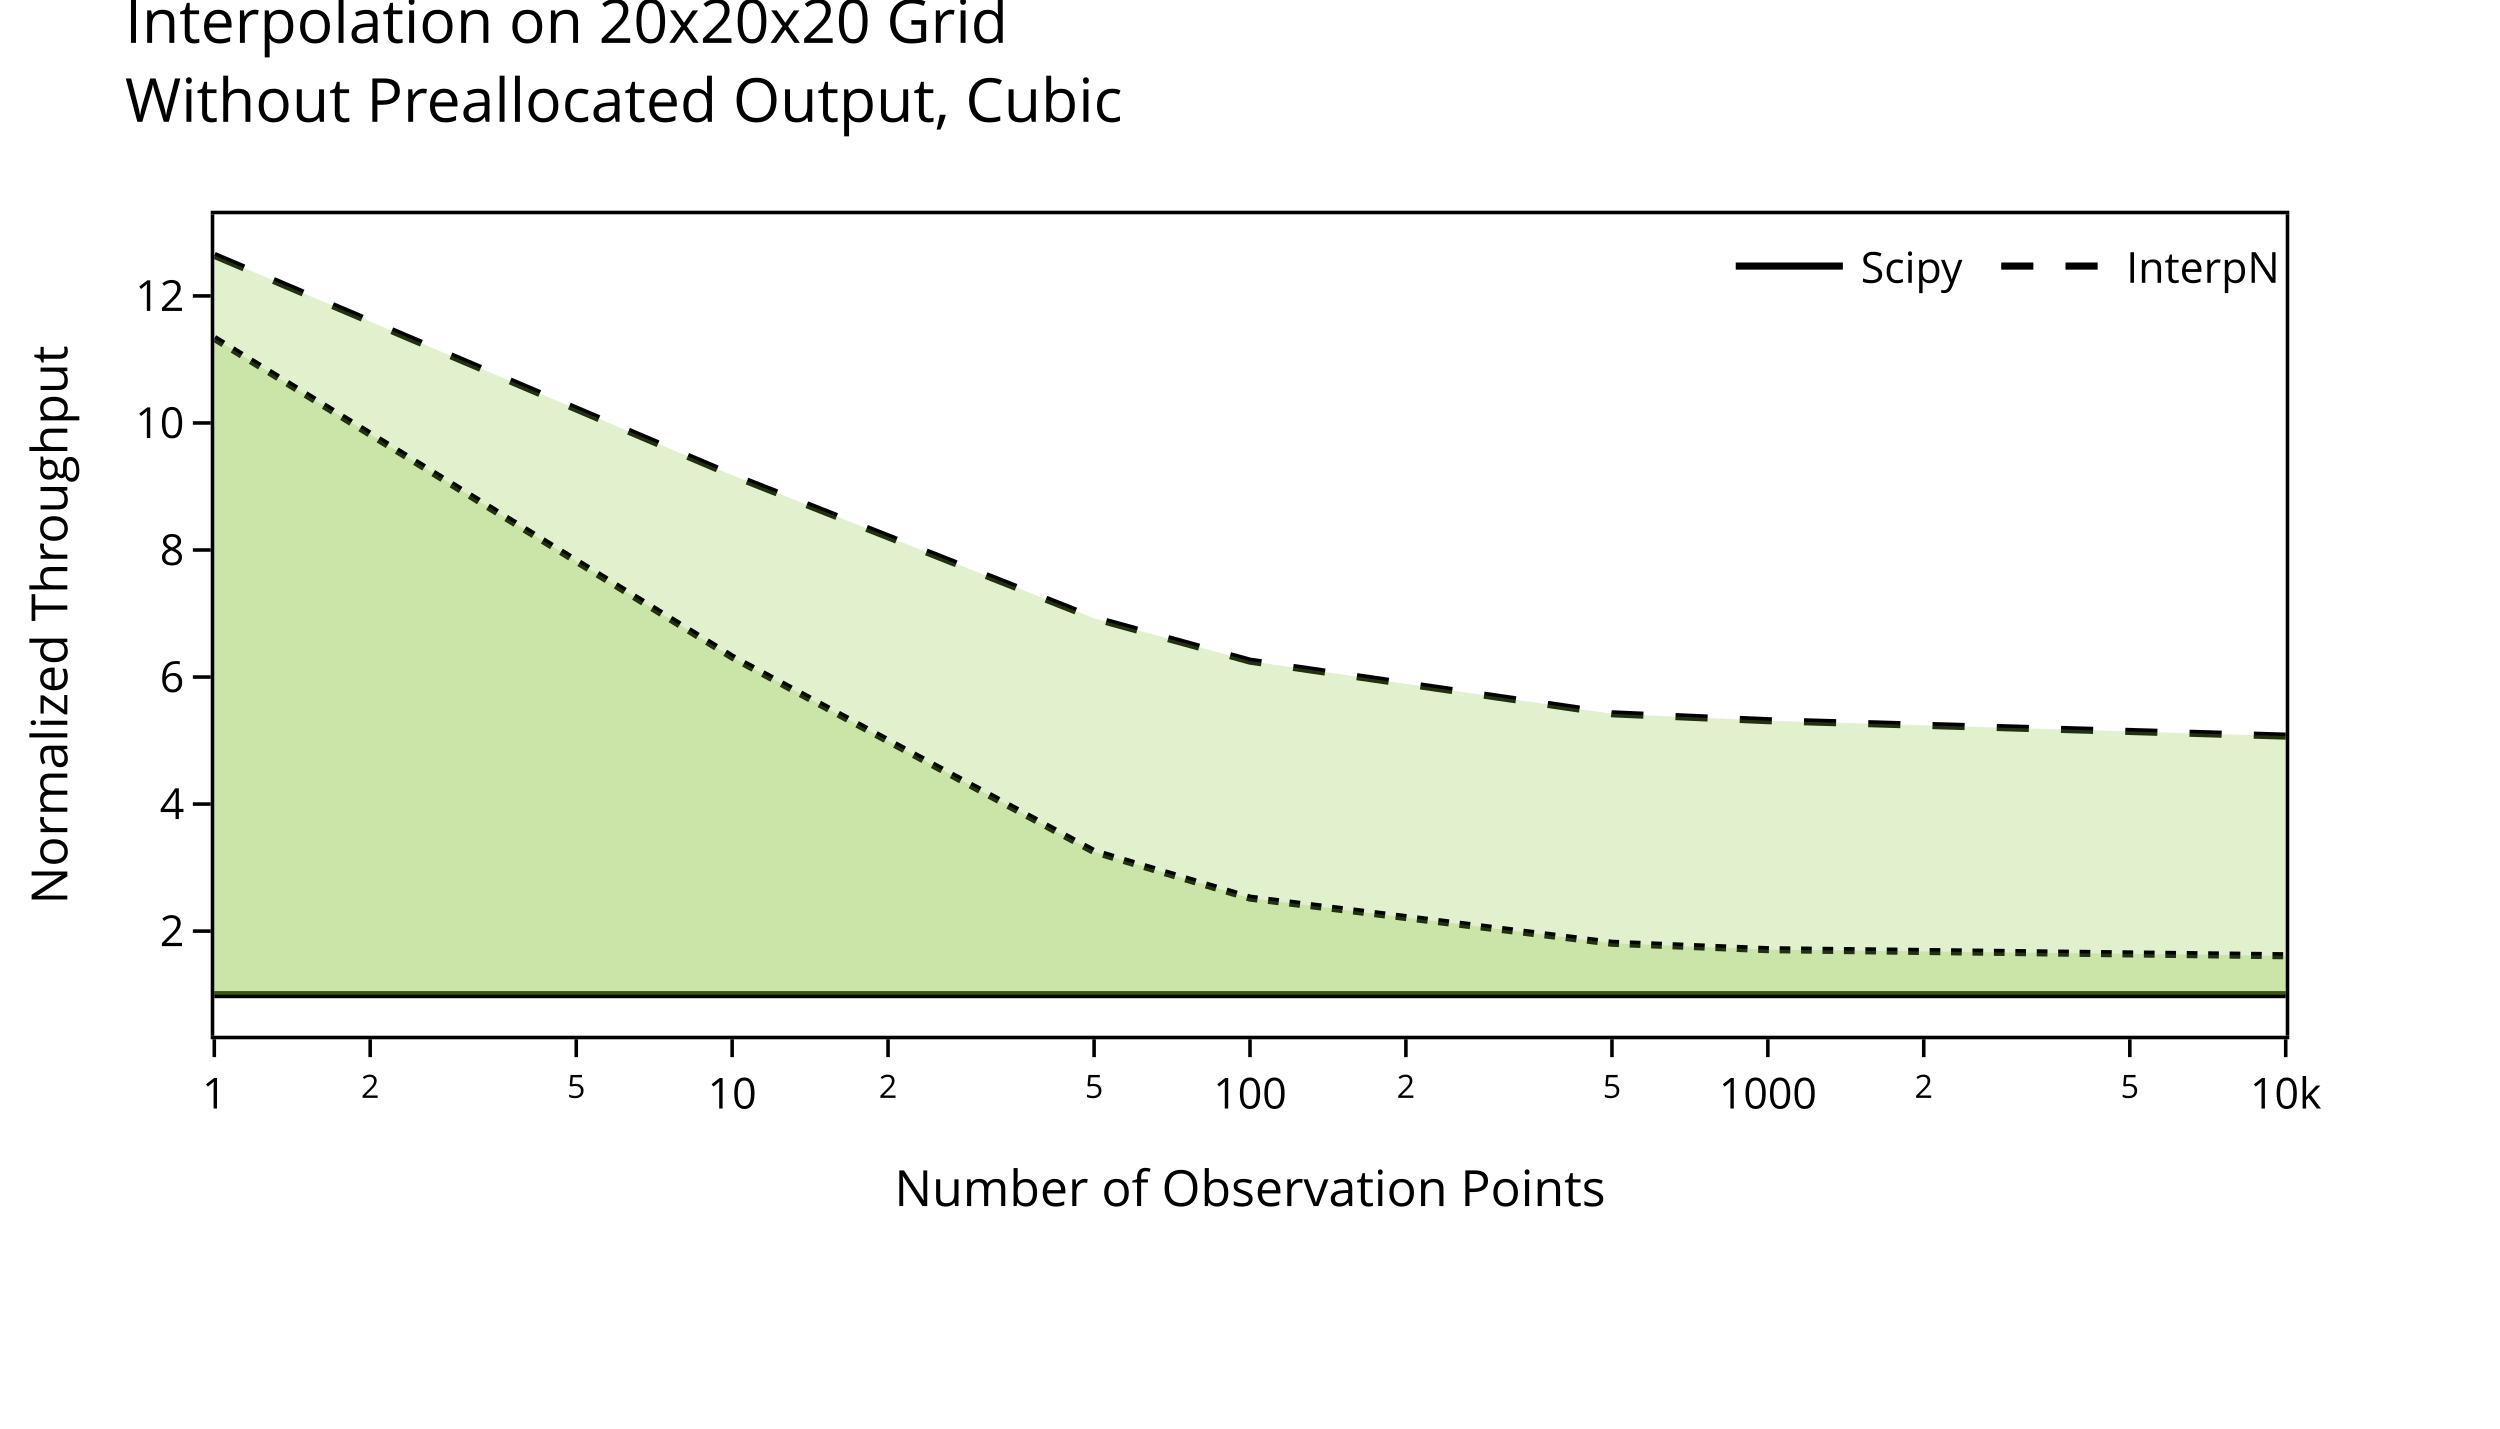
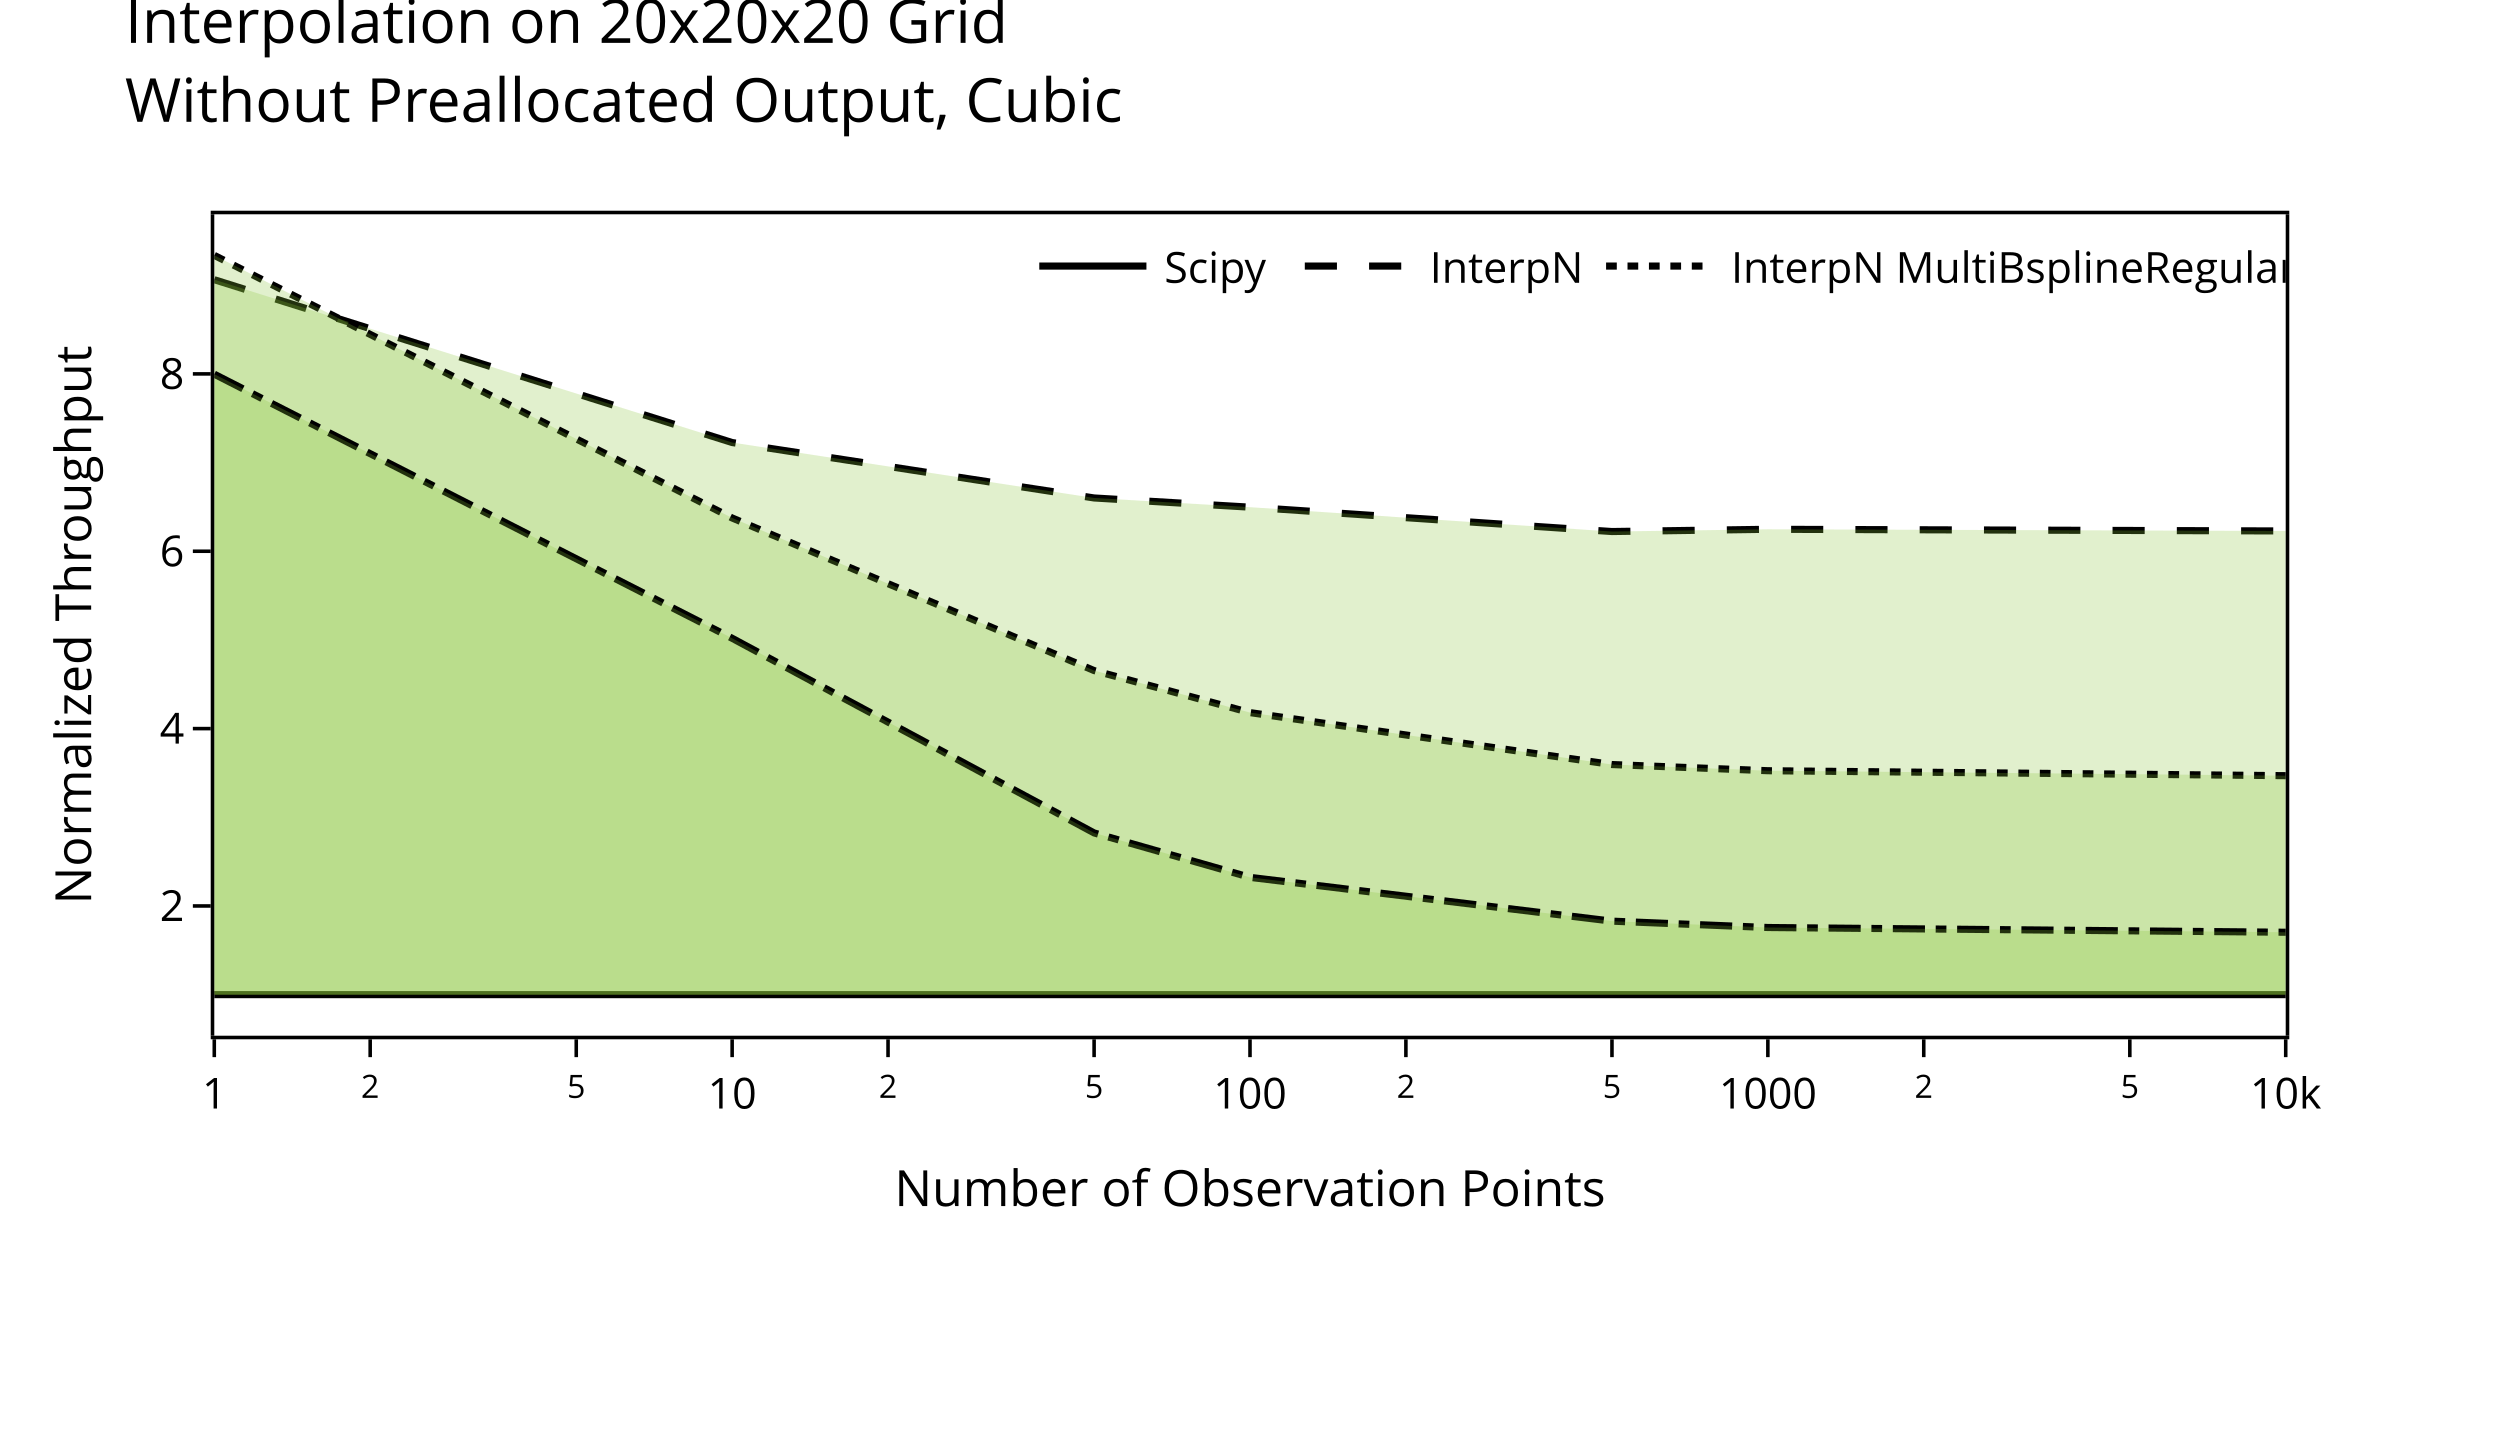
<svg xmlns="http://www.w3.org/2000/svg" class="main-svg" width="700" height="400" style="" viewBox="0 0 700 400">
  <rect x="0" y="0" width="700" height="400" style="fill: rgb(0, 0, 0); fill-opacity: 0;" />
-   <defs id="defs-dc7f85">
+   <defs id="defs-bde072">
    <g class="clips">
-       <clipPath id="clipdc7f85xyplot" class="plotclip">
+       <clipPath id="clipbde072xyplot" class="plotclip">
        <rect width="580" height="230" />
      </clipPath>
-       <clipPath class="axesclip" id="clipdc7f85x">
+       <clipPath class="axesclip" id="clipbde072x">
        <rect x="60" y="0" width="580" height="400" />
      </clipPath>
-       <clipPath class="axesclip" id="clipdc7f85y">
+       <clipPath class="axesclip" id="clipbde072y">
        <rect x="0" y="60" width="700" height="230" />
      </clipPath>
-       <clipPath class="axesclip" id="clipdc7f85xy">
+       <clipPath class="axesclip" id="clipbde072xy">
        <rect x="60" y="60" width="580" height="230" />
      </clipPath>
    </g>
    <g class="gradients" />
    <g class="patterns" />
  </defs>
  <g class="bglayer">
    <rect class="bg" x="60" y="60" width="580" height="230" style="fill: rgb(0, 0, 0); fill-opacity: 0; stroke-width: 0;" />
  </g>
  <g class="layer-below">
    <g class="imagelayer" />
    <g class="shapelayer" />
  </g>
  <g class="cartesianlayer">
    <g class="subplot xy">
      <g class="layer-subplot">
        <g class="shapelayer" />
        <g class="imagelayer" />
      </g>
      <g class="minor-gridlayer">
        <g class="x" />
        <g class="y" />
      </g>
      <g class="gridlayer">
        <g class="x" />
        <g class="y" />
      </g>
      <g class="zerolinelayer" />
      <g class="layer-between">
        <g class="shapelayer" />
        <g class="imagelayer" />
      </g>
      <path class="xlines-below" />
      <path class="ylines-below" />
      <g class="overlines-below" />
      <g class="xaxislayer-below" />
      <g class="yaxislayer-below" />
      <g class="overaxes-below" />
      <g class="overplot">
-         <g class="xy" transform="translate(60,60)" clip-path="url(#clipdc7f85xyplot)">
+         <g class="xy" transform="translate(60,60)" clip-path="url(#clipbde072xyplot)">
          <g class="scatterlayer mlayer">
-             <g class="trace scatter trace424304" style="stroke-miterlimit: 2; opacity: 1;">
+             <g class="trace scatter trace05a10b" style="stroke-miterlimit: 2; opacity: 1;">
              <g class="fills" />
              <g class="errorbars" />
              <g class="lines">
                <path class="js-line" d="M0,218.5L580,218.5" style="vector-effect: none; fill: none; stroke: rgb(0, 0, 0); stroke-opacity: 1; stroke-width: 2px; opacity: 1;" />
              </g>
              <g class="points" />
              <g class="text" />
            </g>
-             <g class="trace scatter trace0a6308" style="stroke-miterlimit: 2; opacity: 1;">
-               <g class="fills" />
-               <g class="errorbars" />
-               <g class="lines">
-                 <path class="js-line" d="M0,11.5L145,73.06L246.35,113.11L290,125.12L391.35,139.86L435,141.79L580,146.11" style="vector-effect: none; fill: none; stroke: rgb(0, 0, 0); stroke-opacity: 1; stroke-dasharray: 9px, 9px; stroke-width: 2px; opacity: 1;" />
-               </g>
-               <g class="points" />
-               <g class="text" />
-             </g>
-             <g class="trace scatter trace4516f7" style="stroke-miterlimit: 2; opacity: 1;">
+             <g class="trace scatter trace957e71" style="stroke-miterlimit: 2; opacity: 1;">
+               <g class="fills" />
+               <g class="errorbars" />
+               <g class="lines">
+                 <path class="js-line" d="M0,18.32L145,63.91L246.35,79.43L290,82.01L391.35,88.83L435,88.2L580,88.67" style="vector-effect: none; fill: none; stroke: rgb(0, 0, 0); stroke-opacity: 1; stroke-dasharray: 9px, 9px; stroke-width: 2px; opacity: 1;" />
+               </g>
+               <g class="points" />
+               <g class="text" />
+             </g>
+             <g class="trace scatter trace56de1a" style="stroke-miterlimit: 2; opacity: 1;">
              <g class="fills">
                <g>
-                   <path class="js-fill" d="M0,11.5L145,73.06L246.35,113.11L290,125.12L391.35,139.86L435,141.79L580,146.11L580,218.5L435,218.5L0,218.5Z" style="fill: rgb(139, 196, 59); fill-opacity: 0.25; stroke-width: 0;" />
+                   <path class="js-fill" d="M0,18.32L145,63.91L246.35,79.43L290,82.01L391.35,88.83L435,88.2L580,88.67L580,218.5L435,218.5L0,218.5Z" style="fill: rgb(139, 196, 59); fill-opacity: 0.25; stroke-width: 0;" />
                </g>
              </g>
              <g class="errorbars" />
              <g class="lines">
-                 <path class="js-line" d="M0,11.5L145,73.06L246.35,113.11L290,125.12L391.35,139.86L435,141.79L580,146.11L580,218.5L435,218.5L0,218.5" style="vector-effect: none; fill: none; stroke: rgb(0, 204, 150); stroke-opacity: 1; stroke-width: 0px; opacity: 1;" />
-               </g>
-               <g class="points" />
-               <g class="text" />
-             </g>
-             <g class="trace scatter trace7d7b7d" style="stroke-miterlimit: 2; opacity: 1;">
-               <g class="fills" />
-               <g class="errorbars" />
-               <g class="lines">
-                 <path class="js-line" d="M0,34.72L145,123.99L246.35,178.46L290,191.47L391.35,204.11L435,205.9L580,207.61" style="vector-effect: none; fill: none; stroke: rgb(0, 0, 0); stroke-opacity: 1; stroke-dasharray: 3px, 3px; stroke-width: 2px; opacity: 1;" />
-               </g>
-               <g class="points" />
-               <g class="text" />
-             </g>
-             <g class="trace scatter traced7b6c6" style="stroke-miterlimit: 2; opacity: 1;">
+                 <path class="js-line" d="M0,18.32L145,63.91L246.35,79.43L290,82.01L391.35,88.83L435,88.2L580,88.67L580,218.5L435,218.5L0,218.5" style="vector-effect: none; fill: none; stroke: rgb(0, 204, 150); stroke-opacity: 1; stroke-width: 0px; opacity: 1;" />
+               </g>
+               <g class="points" />
+               <g class="text" />
+             </g>
+             <g class="trace scatter trace703d96" style="stroke-miterlimit: 2; opacity: 1;">
+               <g class="fills" />
+               <g class="errorbars" />
+               <g class="lines">
+                 <path class="js-line" d="M0,11.5L145,85.03L246.35,127.76L290,139.53L391.35,154.07L435,155.8L580,157.19" style="vector-effect: none; fill: none; stroke: rgb(0, 0, 0); stroke-opacity: 1; stroke-dasharray: 3px, 3px; stroke-width: 2px; opacity: 1;" />
+               </g>
+               <g class="points" />
+               <g class="text" />
+             </g>
+             <g class="trace scatter traceaca06f" style="stroke-miterlimit: 2; opacity: 1;">
              <g class="fills">
                <g>
-                   <path class="js-fill" d="M0,34.72L145,123.99L246.35,178.46L290,191.47L391.35,204.11L435,205.9L580,207.61L580,218.5L435,218.5L0,218.5Z" style="fill: rgb(139, 196, 59); fill-opacity: 0.25; stroke-width: 0;" />
+                   <path class="js-fill" d="M0,11.5L145,85.03L246.35,127.76L290,139.53L391.35,154.07L435,155.8L580,157.19L580,218.5L435,218.5L0,218.5Z" style="fill: rgb(139, 196, 59); fill-opacity: 0.25; stroke-width: 0;" />
                </g>
              </g>
              <g class="errorbars" />
              <g class="lines">
-                 <path class="js-line" d="M0,34.72L145,123.99L246.35,178.46L290,191.47L391.35,204.11L435,205.9L580,207.61L580,218.5L435,218.5L0,218.5" style="vector-effect: none; fill: none; stroke: rgb(255, 161, 90); stroke-opacity: 1; stroke-width: 0px; opacity: 1;" />
+                 <path class="js-line" d="M0,11.5L145,85.03L246.35,127.76L290,139.53L391.35,154.07L435,155.8L580,157.19L580,218.5L435,218.5L0,218.5" style="vector-effect: none; fill: none; stroke: rgb(255, 161, 90); stroke-opacity: 1; stroke-width: 0px; opacity: 1;" />
+               </g>
+               <g class="points" />
+               <g class="text" />
+             </g>
+             <g class="trace scatter trace299a49" style="stroke-miterlimit: 2; opacity: 1;">
+               <g class="fills" />
+               <g class="errorbars" />
+               <g class="lines">
+                 <path class="js-line" d="M0,44.77L145,118.72L246.35,173.22L290,185.66L391.35,197.92L435,199.7L580,201.03" style="vector-effect: none; fill: none; stroke: rgb(0, 0, 0); stroke-opacity: 1; stroke-dasharray: 9px, 3px, 3px, 3px; stroke-width: 2px; opacity: 1;" />
+               </g>
+               <g class="points" />
+               <g class="text" />
+             </g>
+             <g class="trace scatter tracea69fc6" style="stroke-miterlimit: 2; opacity: 1;">
+               <g class="fills">
+                 <g>
+                   <path class="js-fill" d="M0,44.77L145,118.72L246.35,173.22L290,185.66L391.35,197.92L435,199.7L580,201.03L580,218.5L435,218.5L0,218.5Z" style="fill: rgb(139, 196, 59); fill-opacity: 0.25; stroke-width: 0;" />
+                 </g>
+               </g>
+               <g class="errorbars" />
+               <g class="lines">
+                 <path class="js-line" d="M0,44.77L145,118.72L246.35,173.22L290,185.66L391.35,197.92L435,199.7L580,201.03L580,218.5L435,218.5L0,218.5" style="vector-effect: none; fill: none; stroke: rgb(255, 102, 146); stroke-opacity: 1; stroke-width: 0px; opacity: 1;" />
              </g>
              <g class="points" />
              <g class="text" />
            </g>
          </g>
        </g>
      </g>
      <path class="xlines-above crisp" d="M59,290.5H641M59,59.5H641" style="fill: none; stroke-width: 1px; stroke: rgb(0, 0, 0); stroke-opacity: 1;" />
      <path class="ylines-above crisp" d="M59.5,60V290M640.5,60V290" style="fill: none; stroke-width: 1px; stroke: rgb(0, 0, 0); stroke-opacity: 1;" />
      <g class="overlines-above" />
      <g class="xaxislayer-above">
        <path class="xtick ticks crisp" d="M0,291v5" transform="translate(60,0)" style="stroke: rgb(0, 0, 0); stroke-opacity: 1; stroke-width: 1px;" />
        <path class="xtick ticks crisp" d="M0,291v5" transform="translate(103.65,0)" style="stroke: rgb(0, 0, 0); stroke-opacity: 1; stroke-width: 1px;" />
        <path class="xtick ticks crisp" d="M0,291v5" transform="translate(161.35,0)" style="stroke: rgb(0, 0, 0); stroke-opacity: 1; stroke-width: 1px;" />
        <path class="xtick ticks crisp" d="M0,291v5" transform="translate(205,0)" style="stroke: rgb(0, 0, 0); stroke-opacity: 1; stroke-width: 1px;" />
        <path class="xtick ticks crisp" d="M0,291v5" transform="translate(248.65,0)" style="stroke: rgb(0, 0, 0); stroke-opacity: 1; stroke-width: 1px;" />
        <path class="xtick ticks crisp" d="M0,291v5" transform="translate(306.35,0)" style="stroke: rgb(0, 0, 0); stroke-opacity: 1; stroke-width: 1px;" />
        <path class="xtick ticks crisp" d="M0,291v5" transform="translate(350,0)" style="stroke: rgb(0, 0, 0); stroke-opacity: 1; stroke-width: 1px;" />
        <path class="xtick ticks crisp" d="M0,291v5" transform="translate(393.65,0)" style="stroke: rgb(0, 0, 0); stroke-opacity: 1; stroke-width: 1px;" />
        <path class="xtick ticks crisp" d="M0,291v5" transform="translate(451.35,0)" style="stroke: rgb(0, 0, 0); stroke-opacity: 1; stroke-width: 1px;" />
        <path class="xtick ticks crisp" d="M0,291v5" transform="translate(495,0)" style="stroke: rgb(0, 0, 0); stroke-opacity: 1; stroke-width: 1px;" />
        <path class="xtick ticks crisp" d="M0,291v5" transform="translate(538.65,0)" style="stroke: rgb(0, 0, 0); stroke-opacity: 1; stroke-width: 1px;" />
        <path class="xtick ticks crisp" d="M0,291v5" transform="translate(596.35,0)" style="stroke: rgb(0, 0, 0); stroke-opacity: 1; stroke-width: 1px;" />
        <path class="xtick ticks crisp" d="M0,291v5" transform="translate(640,0)" style="stroke: rgb(0, 0, 0); stroke-opacity: 1; stroke-width: 1px;" />
        <g class="xtick">
          <text text-anchor="middle" x="0" y="310.4" transform="translate(60,0)" style="font-family: 'Open Sans', verdana, arial, sans-serif; font-size: 12px; fill: rgb(0, 0, 0); fill-opacity: 1; white-space: pre; opacity: 1;">1</text>
        </g>
        <g class="xtick">
          <text text-anchor="middle" x="0" y="307.4" style="font-family: 'Open Sans', verdana, arial, sans-serif; font-size: 9px; fill: rgb(0, 0, 0); fill-opacity: 1; white-space: pre; opacity: 1;" transform="translate(103.65,0)">2</text>
        </g>
        <g class="xtick">
          <text text-anchor="middle" x="0" y="307.4" style="font-family: 'Open Sans', verdana, arial, sans-serif; font-size: 9px; fill: rgb(0, 0, 0); fill-opacity: 1; white-space: pre; opacity: 1;" transform="translate(161.35,0)">5</text>
        </g>
        <g class="xtick">
          <text text-anchor="middle" x="0" y="310.4" style="font-family: 'Open Sans', verdana, arial, sans-serif; font-size: 12px; fill: rgb(0, 0, 0); fill-opacity: 1; white-space: pre; opacity: 1;" transform="translate(205,0)">10</text>
        </g>
        <g class="xtick">
          <text text-anchor="middle" x="0" y="307.4" style="font-family: 'Open Sans', verdana, arial, sans-serif; font-size: 9px; fill: rgb(0, 0, 0); fill-opacity: 1; white-space: pre; opacity: 1;" transform="translate(248.65,0)">2</text>
        </g>
        <g class="xtick">
          <text text-anchor="middle" x="0" y="307.4" style="font-family: 'Open Sans', verdana, arial, sans-serif; font-size: 9px; fill: rgb(0, 0, 0); fill-opacity: 1; white-space: pre; opacity: 1;" transform="translate(306.35,0)">5</text>
        </g>
        <g class="xtick">
          <text text-anchor="middle" x="0" y="310.4" style="font-family: 'Open Sans', verdana, arial, sans-serif; font-size: 12px; fill: rgb(0, 0, 0); fill-opacity: 1; white-space: pre; opacity: 1;" transform="translate(350,0)">100</text>
        </g>
        <g class="xtick">
          <text text-anchor="middle" x="0" y="307.4" style="font-family: 'Open Sans', verdana, arial, sans-serif; font-size: 9px; fill: rgb(0, 0, 0); fill-opacity: 1; white-space: pre; opacity: 1;" transform="translate(393.65,0)">2</text>
        </g>
        <g class="xtick">
          <text text-anchor="middle" x="0" y="307.4" style="font-family: 'Open Sans', verdana, arial, sans-serif; font-size: 9px; fill: rgb(0, 0, 0); fill-opacity: 1; white-space: pre; opacity: 1;" transform="translate(451.35,0)">5</text>
        </g>
        <g class="xtick">
          <text text-anchor="middle" x="0" y="310.4" style="font-family: 'Open Sans', verdana, arial, sans-serif; font-size: 12px; fill: rgb(0, 0, 0); fill-opacity: 1; white-space: pre; opacity: 1;" transform="translate(495,0)">1000</text>
        </g>
        <g class="xtick">
          <text text-anchor="middle" x="0" y="307.4" style="font-family: 'Open Sans', verdana, arial, sans-serif; font-size: 9px; fill: rgb(0, 0, 0); fill-opacity: 1; white-space: pre; opacity: 1;" transform="translate(538.65,0)">2</text>
        </g>
        <g class="xtick">
          <text text-anchor="middle" x="0" y="307.4" style="font-family: 'Open Sans', verdana, arial, sans-serif; font-size: 9px; fill: rgb(0, 0, 0); fill-opacity: 1; white-space: pre; opacity: 1;" transform="translate(596.35,0)">5</text>
        </g>
        <g class="xtick">
          <text text-anchor="middle" x="0" y="310.4" style="font-family: 'Open Sans', verdana, arial, sans-serif; font-size: 12px; fill: rgb(0, 0, 0); fill-opacity: 1; white-space: pre; opacity: 1;" transform="translate(640,0)">10k</text>
        </g>
      </g>
      <g class="yaxislayer-above">
-         <path class="ytick ticks crisp" d="M59,0h-5" transform="translate(0,260.71)" style="stroke: rgb(0, 0, 0); stroke-opacity: 1; stroke-width: 1px;" />
-         <path class="ytick ticks crisp" d="M59,0h-5" transform="translate(0,225.14)" style="stroke: rgb(0, 0, 0); stroke-opacity: 1; stroke-width: 1px;" />
-         <path class="ytick ticks crisp" d="M59,0h-5" transform="translate(0,189.57)" style="stroke: rgb(0, 0, 0); stroke-opacity: 1; stroke-width: 1px;" />
-         <path class="ytick ticks crisp" d="M59,0h-5" transform="translate(0,154)" style="stroke: rgb(0, 0, 0); stroke-opacity: 1; stroke-width: 1px;" />
-         <path class="ytick ticks crisp" d="M59,0h-5" transform="translate(0,118.43)" style="stroke: rgb(0, 0, 0); stroke-opacity: 1; stroke-width: 1px;" />
-         <path class="ytick ticks crisp" d="M59,0h-5" transform="translate(0,82.86)" style="stroke: rgb(0, 0, 0); stroke-opacity: 1; stroke-width: 1px;" />
-         <g class="ytick">
-           <text text-anchor="end" x="51.6" y="4.2" transform="translate(0,260.71)" style="font-family: 'Open Sans', verdana, arial, sans-serif; font-size: 12px; fill: rgb(0, 0, 0); fill-opacity: 1; white-space: pre; opacity: 1;">2</text>
-         </g>
-         <g class="ytick">
-           <text text-anchor="end" x="51.6" y="4.2" style="font-family: 'Open Sans', verdana, arial, sans-serif; font-size: 12px; fill: rgb(0, 0, 0); fill-opacity: 1; white-space: pre; opacity: 1;" transform="translate(0,225.14)">4</text>
-         </g>
-         <g class="ytick">
-           <text text-anchor="end" x="51.6" y="4.2" style="font-family: 'Open Sans', verdana, arial, sans-serif; font-size: 12px; fill: rgb(0, 0, 0); fill-opacity: 1; white-space: pre; opacity: 1;" transform="translate(0,189.57)">6</text>
-         </g>
-         <g class="ytick">
-           <text text-anchor="end" x="51.6" y="4.2" style="font-family: 'Open Sans', verdana, arial, sans-serif; font-size: 12px; fill: rgb(0, 0, 0); fill-opacity: 1; white-space: pre; opacity: 1;" transform="translate(0,154)">8</text>
-         </g>
-         <g class="ytick">
-           <text text-anchor="end" x="51.6" y="4.2" style="font-family: 'Open Sans', verdana, arial, sans-serif; font-size: 12px; fill: rgb(0, 0, 0); fill-opacity: 1; white-space: pre; opacity: 1;" transform="translate(0,118.43)">10</text>
-         </g>
-         <g class="ytick">
-           <text text-anchor="end" x="51.6" y="4.2" style="font-family: 'Open Sans', verdana, arial, sans-serif; font-size: 12px; fill: rgb(0, 0, 0); fill-opacity: 1; white-space: pre; opacity: 1;" transform="translate(0,82.86)">12</text>
+         <path class="ytick ticks crisp" d="M59,0h-5" transform="translate(0,253.67)" style="stroke: rgb(0, 0, 0); stroke-opacity: 1; stroke-width: 1px;" />
+         <path class="ytick ticks crisp" d="M59,0h-5" transform="translate(0,204.01)" style="stroke: rgb(0, 0, 0); stroke-opacity: 1; stroke-width: 1px;" />
+         <path class="ytick ticks crisp" d="M59,0h-5" transform="translate(0,154.35)" style="stroke: rgb(0, 0, 0); stroke-opacity: 1; stroke-width: 1px;" />
+         <path class="ytick ticks crisp" d="M59,0h-5" transform="translate(0,104.69)" style="stroke: rgb(0, 0, 0); stroke-opacity: 1; stroke-width: 1px;" />
+         <g class="ytick">
+           <text text-anchor="end" x="51.6" y="4.2" transform="translate(0,253.67)" style="font-family: 'Open Sans', verdana, arial, sans-serif; font-size: 12px; fill: rgb(0, 0, 0); fill-opacity: 1; white-space: pre; opacity: 1;">2</text>
+         </g>
+         <g class="ytick">
+           <text text-anchor="end" x="51.6" y="4.2" style="font-family: 'Open Sans', verdana, arial, sans-serif; font-size: 12px; fill: rgb(0, 0, 0); fill-opacity: 1; white-space: pre; opacity: 1;" transform="translate(0,204.01)">4</text>
+         </g>
+         <g class="ytick">
+           <text text-anchor="end" x="51.6" y="4.2" style="font-family: 'Open Sans', verdana, arial, sans-serif; font-size: 12px; fill: rgb(0, 0, 0); fill-opacity: 1; white-space: pre; opacity: 1;" transform="translate(0,154.35)">6</text>
+         </g>
+         <g class="ytick">
+           <text text-anchor="end" x="51.6" y="4.2" style="font-family: 'Open Sans', verdana, arial, sans-serif; font-size: 12px; fill: rgb(0, 0, 0); fill-opacity: 1; white-space: pre; opacity: 1;" transform="translate(0,104.69)">8</text>
        </g>
      </g>
      <g class="overaxes-above" />
    </g>
  </g>
  <g class="polarlayer" />
  <g class="smithlayer" />
  <g class="ternarylayer" />
  <g class="geolayer" />
  <g class="funnelarealayer" />
  <g class="pielayer" />
  <g class="iciclelayer" />
  <g class="treemaplayer" />
  <g class="sunburstlayer" />
  <g class="glimages" />
-   <defs id="topdefs-dc7f85">
+   <defs id="topdefs-bde072">
    <g class="clips" />
-     <clipPath id="legenddc7f85">
-       <rect width="159" height="29" x="0" y="0" />
+     <clipPath id="legendbde072">
+       <rect width="354" height="29" x="0" y="0" />
    </clipPath>
  </defs>
  <g class="layer-above">
    <g class="imagelayer" />
    <g class="shapelayer" />
  </g>
  <g class="infolayer">
-     <g class="legend" pointer-events="all" transform="translate(481,60)">
-       <rect class="bg" shape-rendering="crispEdges" width="159" height="29" x="0" y="0" style="stroke: rgb(68, 68, 68); stroke-opacity: 1; fill: rgb(0, 0, 0); fill-opacity: 0; stroke-width: 0px;" />
-       <g class="scrollbox" transform="" clip-path="url(#legenddc7f85)">
+     <g class="legend" pointer-events="all" transform="translate(286,60)">
+       <rect class="bg" shape-rendering="crispEdges" width="354" height="29" x="0" y="0" style="stroke: rgb(68, 68, 68); stroke-opacity: 1; fill: rgb(0, 0, 0); fill-opacity: 0; stroke-width: 0px;" />
+       <g class="scrollbox" transform="" clip-path="url(#legendbde072)">
        <g class="groups">
          <g class="traces" transform="translate(0,14.5)" style="opacity: 1;">
            <text class="legendtext" text-anchor="start" x="40" y="4.68" style="font-family: 'Open Sans', verdana, arial, sans-serif; font-size: 12px; fill: rgb(0, 0, 0); fill-opacity: 1; white-space: pre;">Scipy</text>
            <g class="layers" style="opacity: 1;">
              <g class="legendfill" />
              <g class="legendlines">
                <path class="js-line" d="M5,0h30" style="fill: none; stroke: rgb(0, 0, 0); stroke-opacity: 1; stroke-width: 2px;" />
              </g>
              <g class="legendsymbols">
                <g class="legendpoints" />
              </g>
            </g>
            <rect class="legendtoggle" x="0" y="-9.5" width="71.844" height="19" style="fill: rgb(0, 0, 0); fill-opacity: 0;" />
          </g>
          <g class="traces" transform="translate(74.34375,14.5)" style="opacity: 1;">
            <text class="legendtext" text-anchor="start" x="40" y="4.68" style="font-family: 'Open Sans', verdana, arial, sans-serif; font-size: 12px; fill: rgb(0, 0, 0); fill-opacity: 1; white-space: pre;">InterpN</text>
            <g class="layers" style="opacity: 1;">
              <g class="legendfill" />
              <g class="legendlines">
                <path class="js-line" d="M5,0h30" style="fill: none; stroke: rgb(0, 0, 0); stroke-opacity: 1; stroke-dasharray: 9px, 9px; stroke-width: 2px;" />
              </g>
              <g class="legendsymbols">
                <g class="legendpoints" />
              </g>
            </g>
            <rect class="legendtoggle" x="0" y="-9.5" width="81.859" height="19" style="fill: rgb(0, 0, 0); fill-opacity: 0;" />
          </g>
+           <g class="traces" transform="translate(158.7031,14.5)" style="opacity: 1;">
+             <text class="legendtext" text-anchor="start" x="40" y="4.68" style="font-family: 'Open Sans', verdana, arial, sans-serif; font-size: 12px; fill: rgb(0, 0, 0); fill-opacity: 1; white-space: pre;">InterpN MultiBsplineRegular</text>
+             <g class="layers" style="opacity: 1;">
+               <g class="legendfill" />
+               <g class="legendlines">
+                 <path class="js-line" d="M5,0h30" style="fill: none; stroke: rgb(0, 0, 0); stroke-opacity: 1; stroke-dasharray: 3px, 3px; stroke-width: 2px;" />
+               </g>
+               <g class="legendsymbols">
+                 <g class="legendpoints" />
+               </g>
+             </g>
+             <rect class="legendtoggle" x="0" y="-9.5" width="191.906" height="19" style="fill: rgb(0, 0, 0); fill-opacity: 0;" />
+           </g>
        </g>
      </g>
      <rect class="scrollbar" rx="20" ry="3" width="0" height="0" x="0" y="0" style="fill: rgb(128, 139, 164); fill-opacity: 1;" />
    </g>
    <g class="g-gtitle">
      <text class="gtitle" x="35" y="12" text-anchor="start" dy="0.7em" style="opacity: 1; font-family: 'Open Sans', verdana, arial, sans-serif; font-size: 17px; fill: rgb(0, 0, 0); fill-opacity: 1; white-space: pre;">
        <tspan class="line" dy="0em" x="35" y="12">Interpolation on 20x20x20 Grid</tspan>
        <tspan class="line" dy="1.3em" x="35" y="12">Without Preallocated Output, Cubic</tspan>
      </text>
    </g>
    <g class="g-xtitle">
      <text class="xtitle" x="350" y="337.706" text-anchor="middle" style="opacity: 1; font-family: 'Open Sans', verdana, arial, sans-serif; font-size: 14px; fill: rgb(0, 0, 0); fill-opacity: 1; white-space: pre;">Number of Observation Points</text>
    </g>
    <g class="g-ytitle">
-       <text class="ytitle" transform="rotate(-90,18.85,175)" x="18.85" y="175" text-anchor="middle" style="opacity: 1; font-family: 'Open Sans', verdana, arial, sans-serif; font-size: 14px; fill: rgb(0, 0, 0); fill-opacity: 1; white-space: pre;">Normalized Throughput</text>
+       <text class="ytitle" transform="rotate(-90,25.52188,175)" x="25.522" y="175" text-anchor="middle" style="opacity: 1; font-family: 'Open Sans', verdana, arial, sans-serif; font-size: 14px; fill: rgb(0, 0, 0); fill-opacity: 1; white-space: pre;">Normalized Throughput</text>
    </g>
  </g>
</svg>
